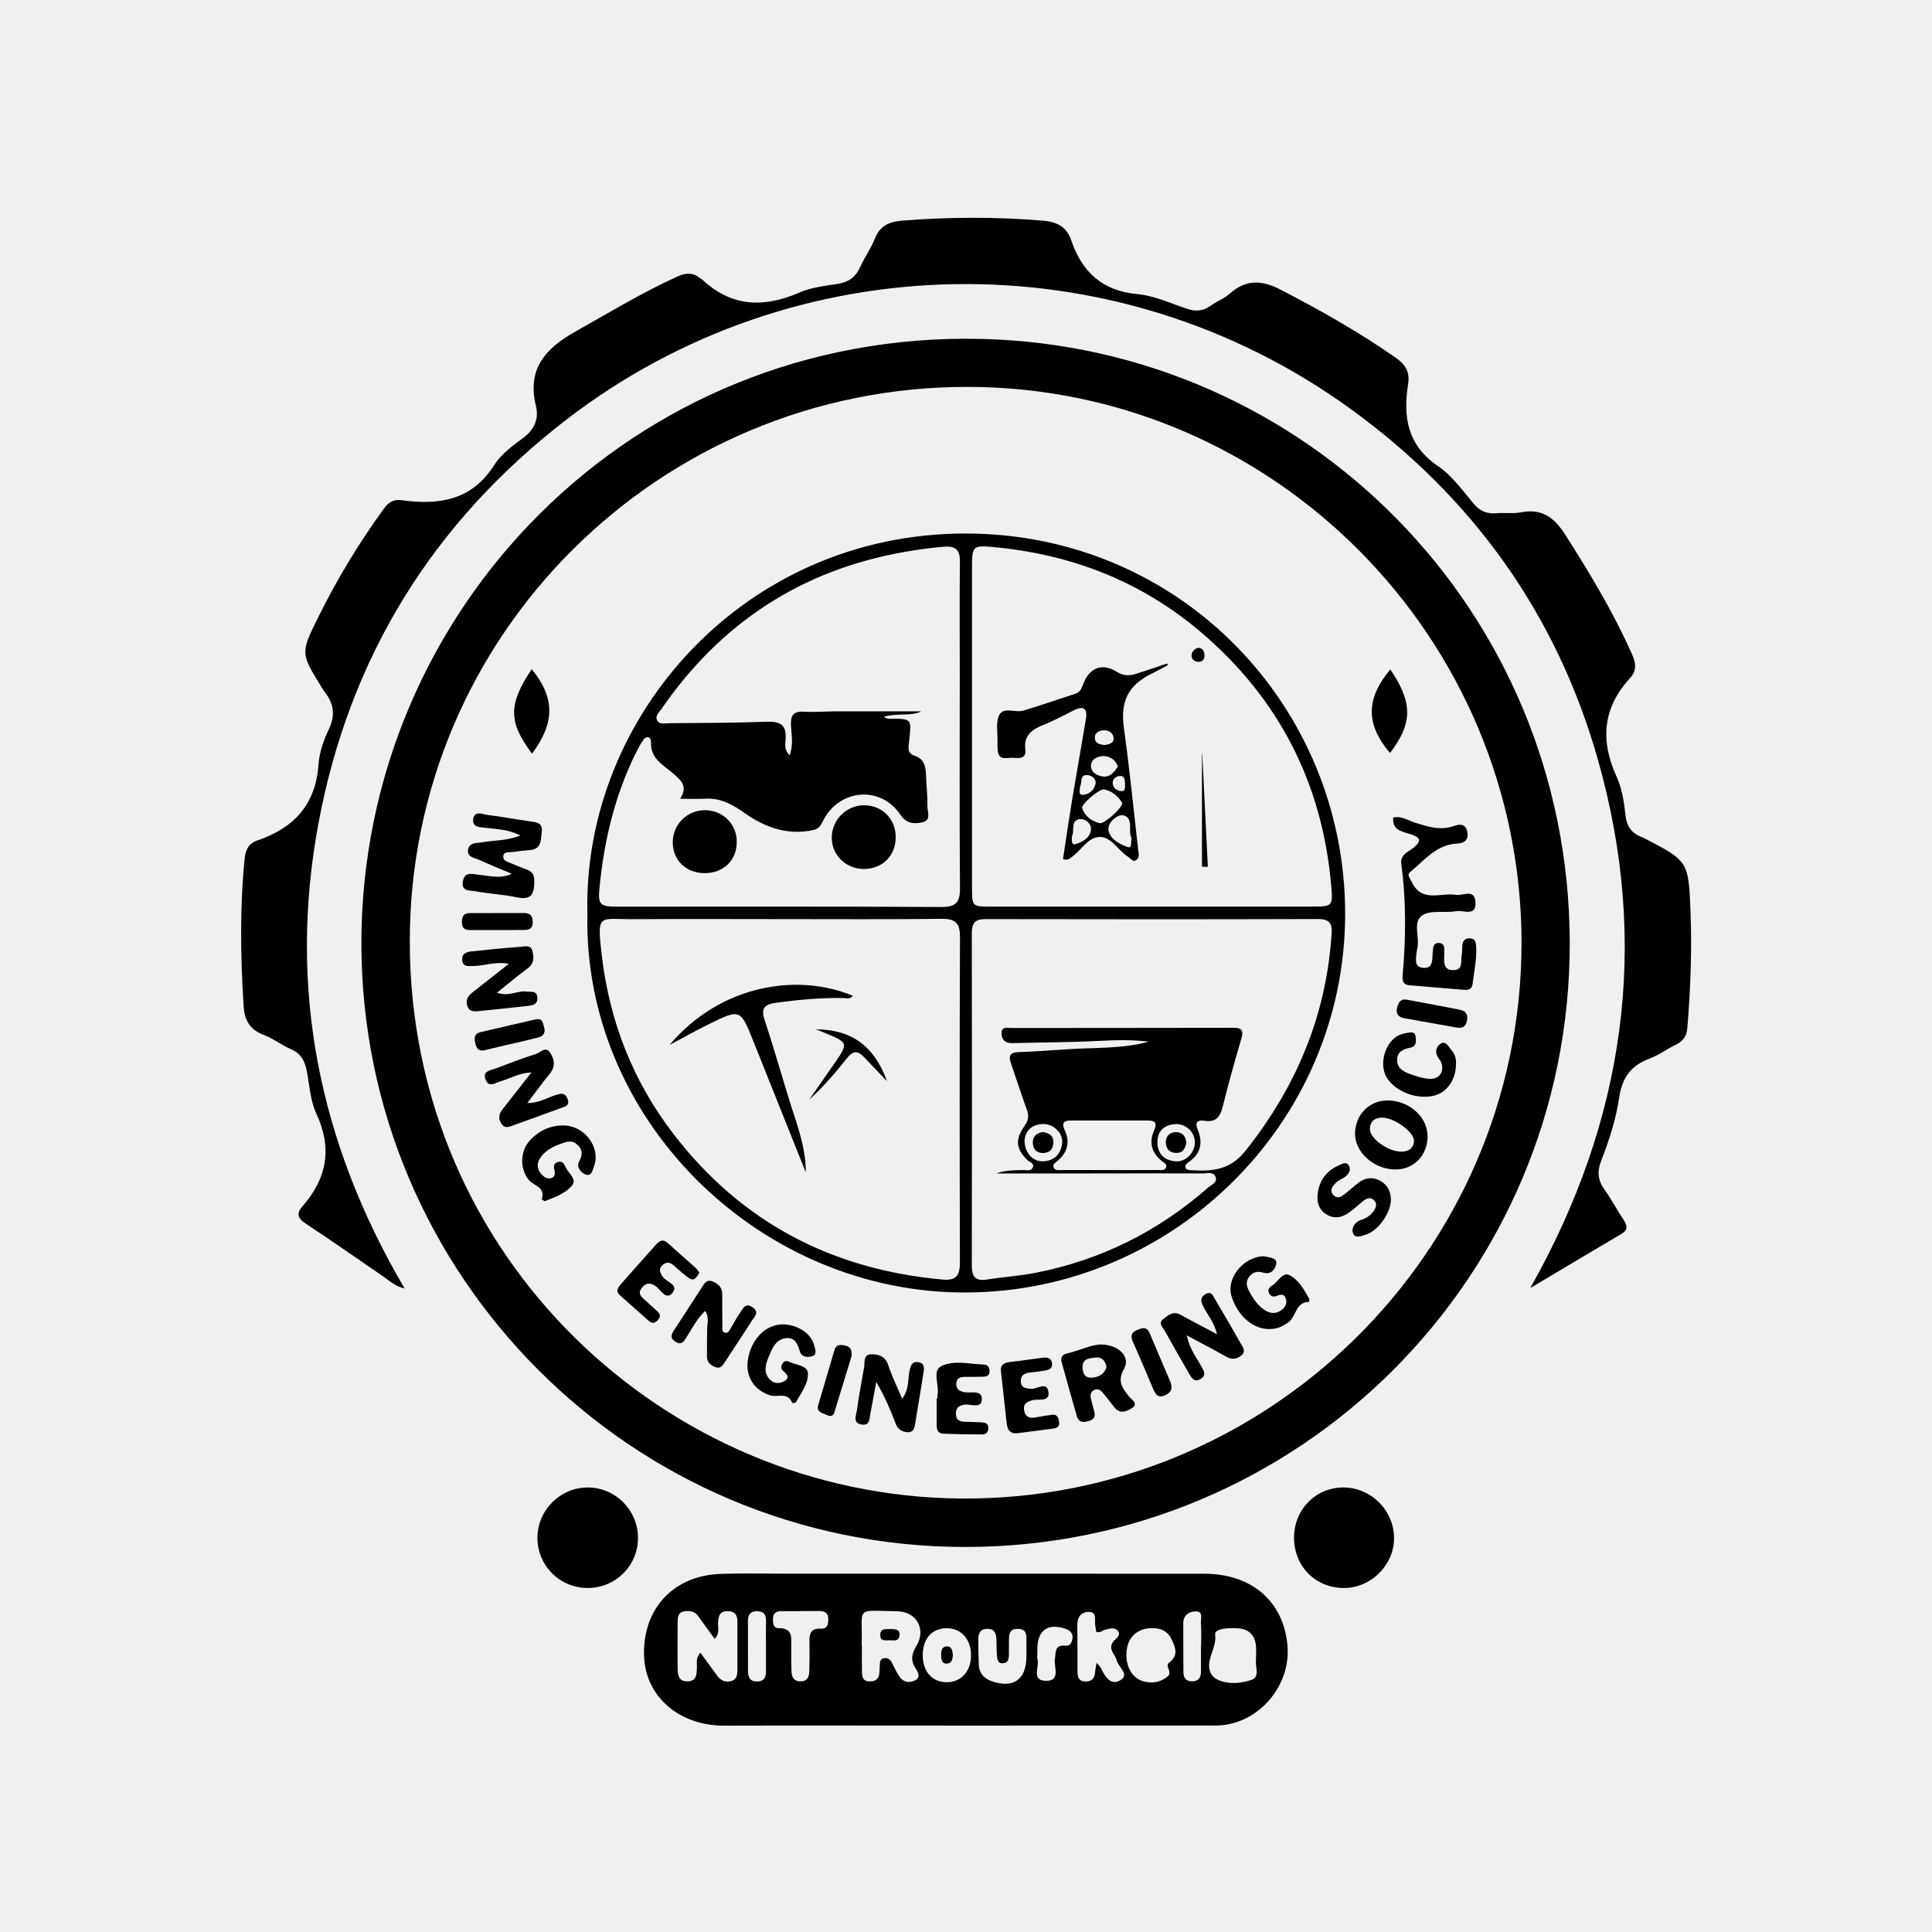
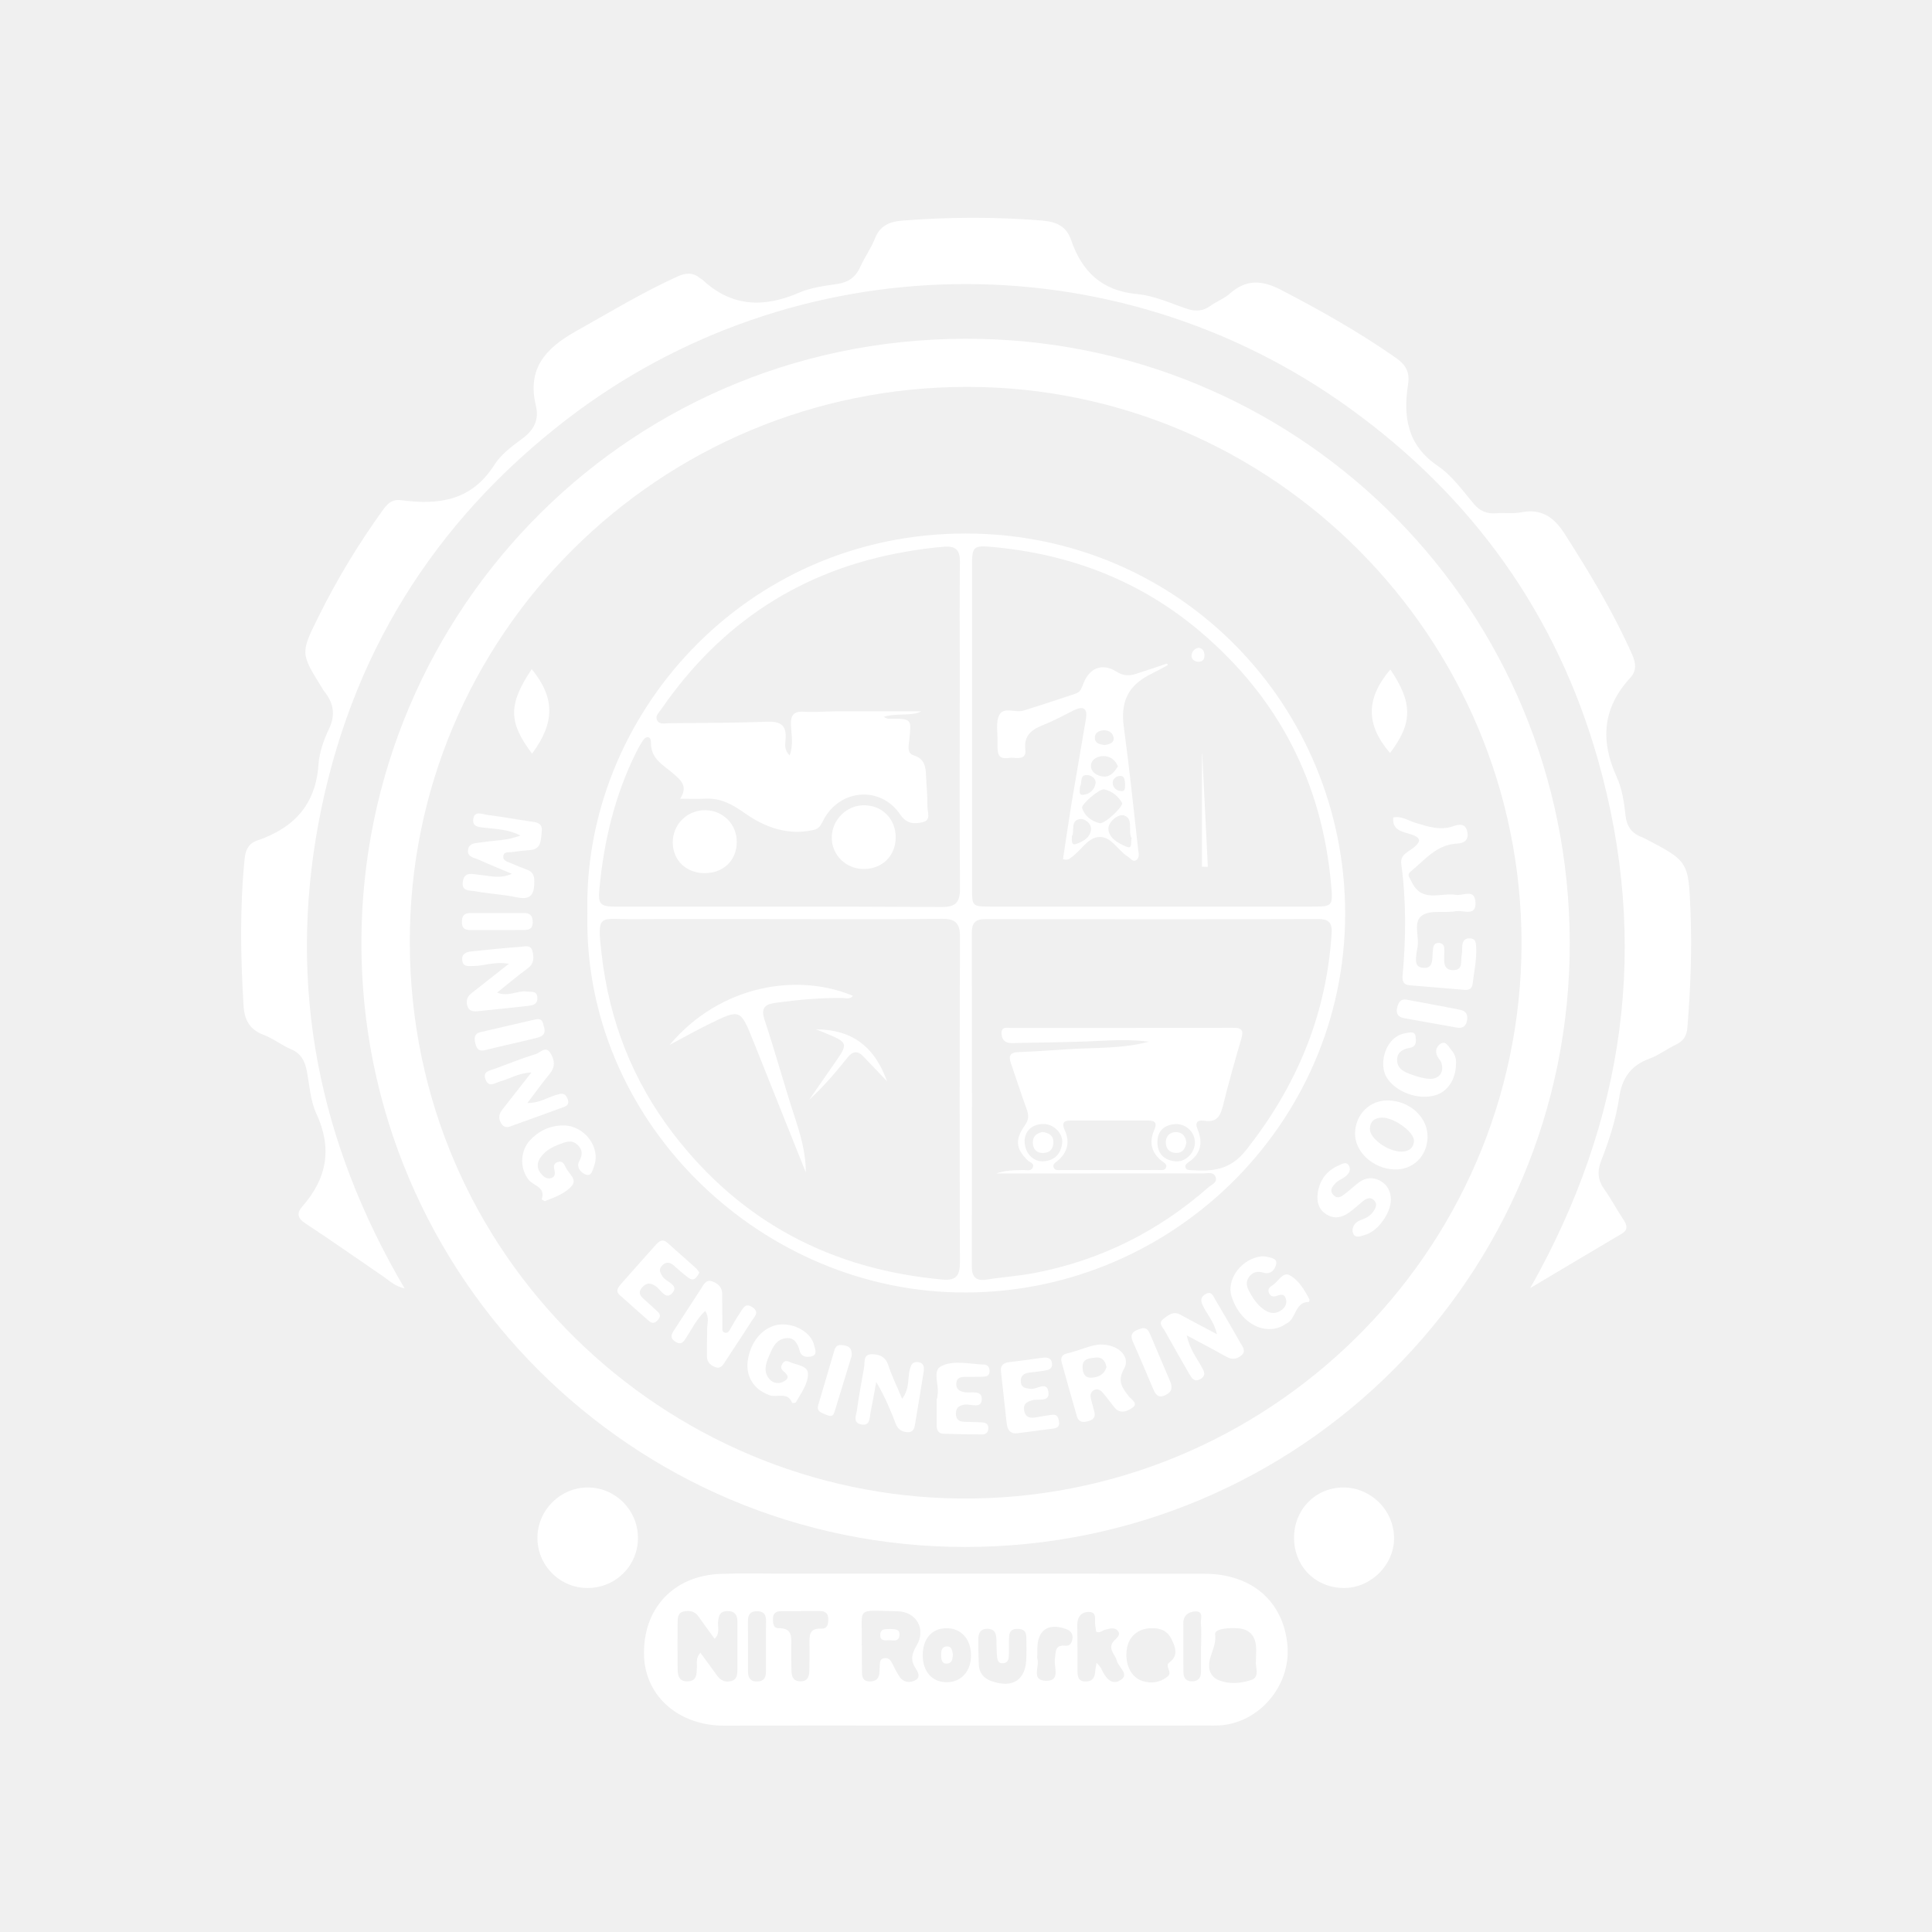
- <svg xmlns="http://www.w3.org/2000/svg" version="1.1" id="Layer_1" x="0px" y="0px" viewBox="0 0 269.84 269.86" style="enable-background:new 0 0 269.84 269.86;" xml:space="preserve">
+ <svg xmlns="http://www.w3.org/2000/svg" version="1.1" fill="#fff" id="Layer_1" x="0px" y="0px" viewBox="0 0 269.84 269.86" style="enable-background:new 0 0 269.84 269.86;" xml:space="preserve">
  <g>
    <path d="M134.82,216.08c-46.54,0-84.37-37.83-84.34-84.39c0.03-46.53,37.91-85.5,86.59-84.35c45.37,1.08,82.08,37.95,82.19,84.28   C219.37,178.3,181.55,216.08,134.82,216.08z M212.53,131.83c0.02-42.81-34.73-77.74-77.36-77.79C92.15,54,57.14,88.72,57.24,131.67   c0.09,43.98,35.72,77.25,76.86,77.64C176.89,209.72,212.42,175.09,212.53,131.83z" />
    <path d="M213.74,179.92c13.25-23.44,16.78-48.04,9.44-73.87c-5.77-20.29-17.51-36.63-34.61-48.99   c-33.12-23.95-77.75-22.89-109.48,1.57C60.48,72.98,48.83,91.77,44.5,114.9c-4.31,23.04,0,44.62,12.02,65.08   c-1.39-0.34-2.14-1.1-2.98-1.68c-3.62-2.47-7.21-5-10.87-7.41c-1.13-0.74-1.27-1.43-0.42-2.4c3.43-3.91,4.19-8.12,1.93-12.96   c-0.83-1.78-0.94-3.91-1.32-5.9c-0.27-1.41-0.8-2.49-2.24-3.09c-1.3-0.55-2.44-1.48-3.75-1.97c-1.98-0.74-2.73-2.06-2.85-4.11   c-0.42-6.81-0.53-13.61,0.14-20.42c0.12-1.25,0.5-2.21,1.77-2.64c5.07-1.72,8.16-4.97,8.55-10.57c0.12-1.71,0.73-3.46,1.48-5.03   c0.94-1.99,0.62-3.61-0.66-5.22c-0.13-0.16-0.22-0.34-0.33-0.51c-3.01-4.85-3-4.84-0.49-9.92c2.61-5.28,5.65-10.28,9.1-15.05   c0.68-0.94,1.38-1.39,2.51-1.23c5.2,0.71,9.8,0.05,12.94-4.91c0.94-1.49,2.51-2.66,3.97-3.73c1.62-1.19,2.31-2.68,1.86-4.52   c-1.26-5.17,1.28-8.02,5.53-10.41c4.7-2.64,9.31-5.44,14.24-7.68c1.18-0.54,2.17-0.58,3.18,0.25c0.1,0.09,0.24,0.13,0.34,0.23   c4.09,3.81,8.6,3.9,13.52,1.76c1.64-0.71,3.52-0.93,5.31-1.2c1.56-0.24,2.55-0.96,3.19-2.4c0.6-1.35,1.51-2.58,2.04-3.95   c0.7-1.79,2.04-2.35,3.77-2.49c6.53-0.52,13.06-0.54,19.59-0.01c1.89,0.15,3.37,0.74,4.04,2.71c1.51,4.43,4.31,7.11,9.25,7.56   c2.36,0.21,4.66,1.29,6.96,2.06c1.19,0.4,2.21,0.32,3.24-0.41c0.88-0.63,1.94-1.02,2.73-1.73c2.3-2.03,4.51-1.88,7.16-0.5   c5.52,2.86,10.91,5.91,16.01,9.47c1.37,0.96,1.99,1.98,1.72,3.7c-0.72,4.54-0.11,8.53,4.17,11.43c1.96,1.33,3.44,3.41,5,5.27   c0.89,1.05,1.85,1.43,3.17,1.32c1.14-0.1,2.32,0.09,3.43-0.13c2.86-0.55,4.58,0.64,6.11,3.02c3.46,5.41,6.76,10.88,9.38,16.76   c0.56,1.25,0.71,2.32-0.24,3.35c-3.84,4.18-4.21,8.75-1.88,13.83c0.74,1.62,1.03,3.51,1.22,5.3c0.17,1.64,0.89,2.61,2.37,3.14   c0.06,0.02,0.13,0.05,0.18,0.08c6.27,3.25,6.26,3.25,6.54,10.34c0.21,5.4,0,10.78-0.44,16.17c-0.09,1.15-0.55,1.85-1.57,2.35   c-1.28,0.61-2.44,1.5-3.75,1.98c-2.56,0.94-3.8,2.69-4.19,5.35c-0.45,3.07-1.41,6.04-2.54,8.93c-0.57,1.47-0.46,2.69,0.46,3.98   c0.98,1.37,1.76,2.87,2.7,4.28c0.5,0.75,0.59,1.38-0.24,1.88C222.26,174.84,218,177.38,213.74,179.92z" />
    <path d="M134.8,241.03c-11.21,0-22.41-0.03-33.62,0.01c-6.29,0.02-11.03-4.03-11.22-9.75c-0.21-6.55,4.07-11.2,10.66-11.45   c2.97-0.11,5.94-0.03,8.91-0.03c19.58,0,39.15-0.01,58.73,0.01c6.59,0.01,11.03,3.88,11.57,10c0.5,5.67-4,10.91-9.59,11.19   c-0.47,0.02-0.94,0.01-1.42,0.01C157.48,241.03,146.14,241.03,134.8,241.03z M97.83,230.85c0.81,1.12,1.58,2.18,2.36,3.23   c0.49,0.66,1.13,0.95,1.94,0.73c0.85-0.23,0.86-0.94,0.87-1.62c0.01-2.23-0.01-4.45,0-6.68c0.01-1-0.43-1.5-1.46-1.47   c-1.01,0.03-1.16,0.67-1.24,1.49c-0.07,0.75,0.31,1.6-0.48,2.38c-0.78-1.08-1.54-2.1-2.27-3.14c-0.5-0.72-1.2-0.82-1.97-0.7   c-0.9,0.14-0.92,0.87-0.93,1.55c-0.01,2.16-0.02,4.32,0,6.47c0.01,0.94,0.17,1.8,1.41,1.76c1.28-0.05,1.23-0.98,1.28-1.88   C97.39,232.34,97.13,231.63,97.83,230.85z M120.36,229.83c0.01,0,0.02,0,0.03,0c0,1.28-0.02,2.56,0.01,3.83   c0.01,0.66,0.23,1.19,1.04,1.2c0.8,0.02,1.29-0.3,1.39-1.12c0.04-0.33,0.02-0.67,0.05-1.01c0.04-0.45-0.04-0.99,0.6-1.11   c0.55-0.1,0.87,0.18,1.11,0.65c0.33,0.66,0.65,1.33,1.06,1.94c0.54,0.8,1.41,0.88,2.16,0.51c0.88-0.44,0.37-1.24,0.05-1.74   c-0.7-1.11-0.52-1.96,0.15-3.09c1.39-2.31,0.02-4.79-2.69-4.83c-6.01-0.09-4.81-0.74-4.96,4.56   C120.36,229.7,120.36,229.76,120.36,229.83z M175.43,232.09c0-1.08,0.08-1.76-0.02-2.42c-0.19-1.28-0.99-2.07-2.27-2.21   c-1.28-0.13-3.52-0.03-3.41,0.83c0.23,1.82-1.08,3.17-0.81,4.81c0.11,0.69,0.57,1.26,1.21,1.54c1.56,0.68,3.26,0.49,4.72-0.01   C176.01,234.23,175.31,232.7,175.43,232.09z M153.11,227.92c-0.04-0.27-0.07-0.6-0.13-0.92c-0.13-0.72,0.32-1.87-0.94-1.85   c-1.08,0.02-1.6,0.79-1.57,1.94c0.05,2.09,0.02,4.18,0.03,6.27c0,0.79,0.1,1.52,1.16,1.51c0.97-0.01,1.27-0.59,1.32-1.44   c0.02-0.31,0.1-0.62,0.19-1.17c0.32,0.38,0.53,0.55,0.63,0.77c0.54,1.17,1.36,2.47,2.69,1.66c1.34-0.81-0.27-1.81-0.5-2.74   c-0.22-0.9-1.36-1.65-0.4-2.75c0.34-0.38,0.99-0.8,0.59-1.35c-0.45-0.64-1.22-0.35-1.86-0.2   C153.95,227.75,153.66,228.15,153.11,227.92z M160.85,227.43c-1.78-0.01-3.13,1.07-3.43,2.76c-0.39,2.17,0.53,4.14,2.24,4.64   c1.21,0.35,2.36,0.19,3.41-0.64c0.8-0.63-0.45-1.46,0.25-1.97c1.33-0.97,0.85-2.15,0.34-3.22   C163.14,227.87,162.12,227.36,160.85,227.43z M143.37,231.24c0-0.61,0.02-1.21,0-1.82c-0.03-0.84,0.19-1.86-1.17-1.9   c-1.34-0.04-1.26,0.91-1.27,1.8c-0.01,0.61,0,1.21-0.01,1.82c-0.01,0.57-0.09,1.12-0.8,1.18c-0.78,0.07-0.82-0.57-0.87-1.09   c-0.06-0.74-0.04-1.48-0.07-2.22c-0.03-0.81-0.22-1.48-1.23-1.5c-0.98-0.02-1.29,0.59-1.3,1.43c0,1.21,0.01,2.42,0.07,3.63   c0.06,1.13,0.72,1.87,1.75,2.24c3.04,1.09,4.89-0.2,4.89-3.38C143.37,231.38,143.37,231.31,143.37,231.24z M128.89,231.29   c0.03,2.26,1.36,3.7,3.4,3.68c1.99-0.02,3.35-1.55,3.34-3.76c0-2.31-1.44-3.85-3.54-3.78C130.08,227.5,128.86,228.97,128.89,231.29   z M111.86,225.03c0,0.01,0,0.01,0,0.02c-0.94,0-1.89-0.01-2.83,0c-0.62,0.01-1.03,0.29-1.06,0.96c-0.02,0.62,0,1.42,0.77,1.41   c2.04-0.03,1.78,1.34,1.78,2.62c0,1.15-0.01,2.29,0.04,3.44c0.03,0.73,0.27,1.33,1.16,1.37c0.99,0.05,1.3-0.57,1.32-1.4   c0.04-1.28,0.05-2.56,0.03-3.84c-0.02-1.14-0.05-2.21,1.61-2.12c0.93,0.05,1.03-0.7,1.01-1.42c-0.02-0.76-0.48-1.05-1.2-1.04   C113.61,225.04,112.74,225.03,111.86,225.03z M106.99,229.93c0-1.14-0.02-2.29,0.01-3.43c0.02-0.86-0.22-1.43-1.22-1.45   c-0.98-0.03-1.31,0.5-1.31,1.37c0,2.36,0,4.71,0.01,7.07c0.01,0.85,0.34,1.42,1.32,1.38c1.01-0.04,1.2-0.67,1.19-1.5   C106.98,232.22,106.99,231.07,106.99,229.93z M144.89,231.08c0,0.2-0.05,0.42,0.01,0.6c0.34,1.07-0.9,2.99,1.1,3.09   c2.25,0.11,1.16-1.94,1.35-3.07c0.15-0.95-0.05-1.97,1.43-1.83c0.71,0.07,0.94-0.44,1.02-1c0.1-0.7-0.31-1.13-0.95-1.35   c-2.44-0.86-3.95,0.19-3.95,2.75C144.89,230.54,144.89,230.81,144.89,231.08z M167.75,229.95c0.01,0,0.01,0,0.02,0   c0-1.07,0.07-2.16-0.03-3.22c-0.06-0.61,0.43-1.7-0.79-1.65c-0.91,0.04-1.67,0.55-1.67,1.65c0,2.28,0,4.57,0.02,6.85   c0.01,0.78,0.36,1.28,1.22,1.27c0.84-0.01,1.21-0.49,1.23-1.27C167.76,232.37,167.75,231.16,167.75,229.95z" />
    <path d="M180.75,214.82c-0.02-3.92,2.95-7,6.8-7.05c3.87-0.05,7.12,3.12,7.17,7c0.05,3.74-3.14,6.99-6.91,7.04   C183.81,221.85,180.77,218.84,180.75,214.82z" />
    <path d="M82.17,207.77c3.82,0.04,6.92,3.16,6.94,7.01c0.02,3.92-3.14,7.06-7.1,7.03c-3.91-0.03-7.05-3.28-6.94-7.19   C75.18,210.8,78.36,207.73,82.17,207.77z" />
    <path d="M82.05,127.57c-0.68-27.41,21.87-53.09,52.86-53.05c30.09,0.04,52.96,24.24,52.98,53.08   c0.02,29.67-24.75,53.59-54.33,52.92C105.5,179.89,81.39,156.12,82.05,127.57z M109.06,128.38c-6.82,0-13.64-0.04-20.46,0.01   c-4.92,0.04-5.25-0.98-4.56,4.95c1.08,9.3,4.36,17.67,10.02,25.04c9.49,12.36,22.16,18.97,37.64,20.35   c2.03,0.18,2.38-0.75,2.38-2.47c-0.04-15.12-0.05-30.24,0.01-45.36c0.01-1.94-0.61-2.58-2.55-2.56   C124.05,128.43,116.56,128.38,109.06,128.38z M160.88,126.63c7.42,0,14.85,0,22.27,0c3,0,3.05-0.01,2.78-3.06   c-1.27-14.27-7.36-26.09-18.27-35.34c-8.33-7.07-18.09-10.82-28.93-11.82c-2.83-0.26-2.96-0.11-2.96,2.76c0,14.92,0,29.83,0,44.75   c0,2.7,0.01,2.71,2.62,2.71C145.9,126.63,153.39,126.63,160.88,126.63z M160.47,145.5c-2.38-0.3-4.75-0.22-7.14-0.1   c-3.97,0.2-7.95,0.2-11.93,0.3c-0.9,0.02-1.43-0.35-1.5-1.25c-0.09-1.16,0.84-0.86,1.41-0.86c10.32-0.02,20.65,0,30.97-0.03   c1.3,0,1.42,0.47,1.09,1.58c-0.89,3.04-1.75,6.09-2.51,9.16c-0.36,1.45-0.79,2.53-2.61,2.25c-0.89-0.14-1.43,0.12-0.95,1.26   c0.72,1.73,0.46,3.3-1.18,4.45c-0.29,0.2-0.61,0.39-0.54,0.77c0.08,0.41,0.48,0.4,0.81,0.42c2.94,0.18,5.43,0.02,7.63-2.77   c6.96-8.78,11.12-18.56,11.94-29.74c0.1-1.3,0.28-2.57-1.78-2.57c-15.52,0.05-31.04,0.04-46.56,0.01c-1.4,0-1.88,0.54-1.88,1.92   c0.03,15.52,0.03,31.04,0,46.56c0,1.54,0.61,2.1,2.07,1.87c2.26-0.36,4.54-0.5,6.8-0.94c9.16-1.78,17.19-5.8,24.17-11.94   c0.45-0.39,1.38-0.69,0.97-1.55c-0.31-0.65-1.09-0.4-1.66-0.4c-6.27-0.01-12.55,0-18.82,0.01c-3.37,0-6.74,0-10.1,0   c1.27-0.47,2.53-0.45,3.8-0.48c0.45-0.01,1.04,0.19,1.28-0.33c0.28-0.61-0.4-0.73-0.71-1.03c-1.64-1.6-1.79-2.87-0.43-4.81   c0.53-0.75,0.64-1.39,0.33-2.23c-0.78-2.15-1.48-4.33-2.23-6.5c-0.35-0.99-0.18-1.52,1.01-1.57c2.29-0.09,4.58-0.24,6.86-0.4   C152.89,146.3,156.74,146.52,160.47,145.5z M110.3,105.51c0.55-1.53,0.24-2.88,0.18-4.2c-0.06-1.35,0.32-1.99,1.8-1.9   c1.48,0.09,2.97-0.04,4.45-0.05c4.11-0.01,8.23,0,11.95,0c-1.36,0.72-3.39,0.2-5.23,0.76c0.28,0.2,0.54,0.28,0.8,0.28   c3.27-0.05,3.02,0.11,2.75,3.02c-0.07,0.77-0.38,1.77,0.66,2.1c1.5,0.47,1.64,1.59,1.69,2.86c0.05,1.41,0.22,2.83,0.19,4.24   c-0.02,0.77,0.59,1.95-0.68,2.23c-1.16,0.26-2.22,0.25-3.12-1.08c-2.75-4.07-8.47-3.58-10.74,0.8c-0.32,0.61-0.53,1.17-1.33,1.35   c-3.56,0.82-6.78-0.34-9.52-2.26c-1.82-1.28-3.45-2.22-5.66-2.1c-1.07,0.06-2.14,0.01-3.49,0.01c1.12-1.72,0.15-2.55-0.92-3.49   c-1.36-1.19-3.22-2.05-3.15-4.38c0.02-0.79-0.61-1.06-1.16-0.22c-0.37,0.56-0.69,1.16-0.99,1.76c-2.93,5.94-4.42,12.27-5.05,18.83   c-0.22,2.26,0.08,2.57,2.38,2.57c15.12,0,30.23-0.04,45.35,0.05c2.09,0.01,2.65-0.67,2.63-2.67c-0.08-10.06-0.03-20.11-0.03-30.17   c0-5.13-0.04-10.26,0.02-15.39c0.02-1.58-0.55-2.21-2.14-2.1c-1.82,0.14-3.61,0.39-5.41,0.7c-14.52,2.5-25.86,9.93-34.19,22.04   c-0.3,0.43-0.82,0.86-0.59,1.43c0.3,0.72,1.04,0.5,1.61,0.49c4.59-0.04,9.18-0.04,13.76-0.21c1.89-0.07,2.77,0.46,2.61,2.45   C109.69,103.93,109.49,104.73,110.3,105.51z M155.08,163.43c2.23,0,4.46,0.01,6.68-0.01c0.38,0,0.88,0.13,1.09-0.3   c0.24-0.49-0.23-0.69-0.54-0.93c-1.48-1.15-1.84-2.65-1.1-4.32c0.57-1.3-0.16-1.36-1.09-1.36c-3.44,0-6.89,0-10.33,0   c-0.96,0-1.64,0.09-1.06,1.37c0.73,1.59,0.41,3.03-0.93,4.2c-0.3,0.26-0.78,0.49-0.65,0.93c0.18,0.57,0.78,0.41,1.23,0.42   C150.63,163.44,152.86,163.43,155.08,163.43z M143.11,159.23c-0.03,1.79,1.15,3.05,2.63,2.98c1.57-0.08,2.45-1.04,2.62-2.55   c0.16-1.37-1.22-2.71-2.69-2.66C144.1,157.06,143.25,157.94,143.11,159.23z M166.9,159.51c-0.04-1.45-1.33-2.62-2.83-2.49   c-1.59,0.13-2.46,1.1-2.4,2.65c0.05,1.56,1.04,2.44,2.58,2.55C165.67,162.31,166.95,160.93,166.9,159.51z" />
    <path d="M194.6,114.19c1.17-0.26,2.11,0.44,3.11,0.74c1.75,0.53,3.42,1.11,5.3,0.47c0.65-0.22,1.65-0.52,1.93,0.74   c0.27,1.22-0.46,1.65-1.42,1.69c-2.86,0.14-4.48,2.27-6.44,3.87c-0.63,0.51-0.23,0.76,0.05,1.38c1.43,3.12,4.09,1.55,6.24,1.91   c0.95,0.16,2.59-0.89,2.72,0.98c0.15,2.14-1.71,1.12-2.69,1.3c-1.58,0.29-3.54-0.2-4.73,0.58c-1.38,0.89-0.36,3.02-0.69,4.57   c-0.07,0.33-0.13,0.66-0.16,1c-0.08,0.84-0.17,1.7,1.03,1.77c1.04,0.06,1.19-0.65,1.23-1.46c0.02-0.47,0.04-0.95,0.12-1.41   c0.08-0.48,0.45-0.66,0.89-0.6c0.36,0.05,0.61,0.29,0.64,0.67c0.02,0.34,0.01,0.67,0,1.01c-0.03,0.96-0.13,2.08,1.22,2.11   c1.47,0.03,1.05-1.27,1.22-2.11c0.08-0.39,0.05-0.81,0.07-1.21c0.04-0.7,0.31-1.17,1.11-1.12c0.74,0.04,0.8,0.56,0.84,1.14   c0.1,1.77-0.29,3.49-0.5,5.23c-0.08,0.7-0.56,0.87-1.16,0.82c-2.55-0.21-5.1-0.43-7.65-0.64c-0.9-0.08-1.04-0.63-0.96-1.42   c0.46-5.18,0.51-10.35-0.19-15.52c-0.18-1.33,0.99-1.68,1.71-2.27c1.12-0.92,1.02-1.4-0.32-1.86   C195.94,116.15,194.45,116.05,194.6,114.19z" />
    <path d="M71.49,122.05c-1.54-0.65-3.08-1.27-4.6-1.96c-0.63-0.29-1.63-0.35-1.52-1.34c0.12-1.08,1.14-0.96,1.91-1.09   c1.71-0.3,3.49-0.2,5.41-0.96c-1.69-0.86-3.28-0.88-4.85-1.07c-0.76-0.1-1.87-0.03-1.74-1.19c0.15-1.27,1.26-0.71,1.96-0.62   c2,0.25,3.99,0.63,5.99,0.91c0.92,0.13,1.78,0.19,1.62,1.49c-0.15,1.13-0.01,2.4-1.67,2.52c-0.81,0.06-1.61,0.15-2.41,0.27   c-0.49,0.08-1.24-0.13-1.29,0.61c-0.05,0.65,0.66,0.77,1.14,0.98c0.74,0.33,1.5,0.62,2.25,0.91c0.73,0.28,0.94,0.78,0.94,1.58   c0.01,1.71-0.38,2.69-2.43,2.25c-1.9-0.41-3.88-0.49-5.8-0.85c-0.72-0.14-1.99,0.09-1.75-1.36c0.23-1.46,1.37-1.02,2.24-0.94   C68.37,122.32,69.85,122.81,71.49,122.05z" />
    <path d="M153.78,187.8c2.55,0.02,4.15,1.77,3.23,3.38c-0.99,1.74-0.26,2.67,0.67,3.87c0.33,0.42,1.37,0.99,0.5,1.58   c-0.67,0.46-1.72,0.98-2.53-0.06c-0.54-0.69-1.06-1.39-1.63-2.05c-0.31-0.37-0.73-0.63-1.24-0.34c-0.49,0.29-0.51,0.75-0.39,1.24   c0.14,0.59,0.31,1.17,0.46,1.75c0.2,0.74-0.1,1.12-0.82,1.33c-0.75,0.22-1.37,0.17-1.61-0.67c-0.73-2.51-1.43-5.03-2.13-7.56   c-0.17-0.61,0.05-1.07,0.71-1.21C150.76,188.66,152.41,187.81,153.78,187.8z M154.55,190.95c-0.14-0.87-0.65-1.43-1.47-1.33   c-0.78,0.1-1.89,0.07-1.87,1.32c0.01,0.75,0.24,1.54,1.23,1.49C153.41,192.39,154.24,192.01,154.55,190.95z" />
    <path d="M71.08,134.62c-2.11-0.35-3.52,0.33-4.97,0.31c-0.66-0.01-1.45,0.19-1.55-0.82c-0.08-0.91,0.58-1.14,1.3-1.22   c2.28-0.24,4.55-0.47,6.84-0.64c0.61-0.05,1.47-0.32,1.68,0.63c0.2,0.86,0.24,1.71-0.65,2.36c-1.4,1.03-2.73,2.15-4.3,3.41   c1.62,0.63,2.85-0.33,4.14-0.15c0.65,0.09,1.45-0.16,1.49,0.87c0.04,0.93-0.64,1.06-1.35,1.14c-2.28,0.24-4.55,0.5-6.83,0.72   c-0.67,0.07-1.37,0.11-1.62-0.79c-0.21-0.76,0.07-1.3,0.65-1.75C67.5,137.44,69.08,136.19,71.08,134.62z" />
    <path d="M165.76,186.52c0.43,1.97,1.38,3.12,2.07,4.38c0.33,0.6,0.71,1.22-0.15,1.72c-0.86,0.5-1.22-0.13-1.57-0.72   c-1.14-1.98-2.28-3.96-3.39-5.96c-0.29-0.53-1.02-1.12-0.19-1.74c0.68-0.51,1.37-1.12,2.36-0.56c1.56,0.87,3.15,1.68,5.1,2.72   c-0.42-1.76-1.36-2.74-1.93-3.89c-0.35-0.71-0.45-1.25,0.31-1.7c0.84-0.5,1.06,0.22,1.35,0.71c1.2,2.02,2.39,4.06,3.54,6.1   c0.31,0.55,0.87,1.17,0.09,1.78c-0.63,0.5-1.3,0.58-2.05,0.15C169.62,188.56,167.9,187.67,165.76,186.52z" />
    <path d="M126.01,195.39c1.08-1.48,0.75-2.84,1.06-4.05c0.16-0.63,0.36-1.19,1.18-1.08c0.87,0.12,0.85,0.78,0.76,1.38   c-0.38,2.46-0.81,4.92-1.21,7.38c-0.1,0.59-0.32,1.06-1,1.03c-0.79-0.04-1.38-0.36-1.69-1.19c-0.74-1.94-1.55-3.86-2.72-5.83   c-0.26,1.44-0.51,2.88-0.8,4.31c-0.15,0.73-0.03,1.85-1.27,1.63c-1.25-0.22-0.73-1.27-0.63-1.98c0.28-2,0.65-3.99,1-5.97   c0.13-0.74-0.15-1.85,1.04-1.86c1.01-0.01,1.94,0.29,2.34,1.52C124.56,192.17,125.27,193.61,126.01,195.39z" />
    <path d="M199.4,158.83c-0.04,2.66-2.05,4.61-4.65,4.52c-2.99-0.1-5.56-2.51-5.48-5.12c0.09-2.65,2.11-4.6,4.69-4.52   C197,153.81,199.45,156.11,199.4,158.83z M195.76,160.86c1.07,0,1.74-0.59,1.74-1.54c0-1.21-2.77-3.24-4.47-3.21   c-0.98,0.02-1.67,0.48-1.68,1.59C191.33,159.04,193.87,160.86,195.76,160.86z" />
    <path d="M98.5,183.1c-1.25,1.2-1.9,2.62-2.74,3.89c-0.41,0.62-0.75,0.86-1.45,0.4c-0.72-0.47-0.57-0.94-0.2-1.52   c1.29-1.97,2.57-3.94,3.85-5.93c0.37-0.57,0.67-1.27,1.53-0.96c0.8,0.29,1.39,0.82,1.39,1.78c0,1.48,0,2.96,0.02,4.45   c0.01,0.37-0.13,0.89,0.45,0.95c0.38,0.04,0.54-0.33,0.71-0.62c0.4-0.7,0.79-1.41,1.25-2.07c0.43-0.61,0.74-1.62,1.83-0.85   c0.98,0.69,0.22,1.32-0.14,1.88c-1.19,1.88-2.43,3.72-3.64,5.58c-0.33,0.51-0.63,1.14-1.38,0.9c-0.66-0.22-1.21-0.67-1.23-1.44   c-0.02-1.34,0.01-2.69,0.03-4.04C98.8,184.77,99.09,184.04,98.5,183.1z" />
    <path d="M74.23,149.8c-1.81,0.08-3.02,0.88-4.35,1.25c-0.73,0.2-1.58,0.93-2.05-0.25c-0.47-1.19,0.61-1.26,1.33-1.53   c1.89-0.7,3.77-1.46,5.7-2.05c0.62-0.19,1.38-1.24,2.07-0.05c0.56,0.96,0.63,1.87-0.13,2.8c-1.01,1.23-1.95,2.53-3.14,4.1   c1.71,0.01,2.77-0.76,3.94-1.11c0.7-0.21,1.29-0.42,1.66,0.48c0.41,1.01-0.38,1.14-0.99,1.36c-2.15,0.79-4.3,1.57-6.46,2.34   c-0.62,0.22-1.26,0.61-1.79-0.21c-0.48-0.75-0.31-1.38,0.21-2.03C71.5,153.29,72.76,151.67,74.23,149.8z" />
    <path d="M109.33,184.99c2.04,0,4.02,1.29,4.39,2.92c0.12,0.53,0.51,1.32-0.35,1.54c-0.61,0.16-1.43,0.13-1.66-0.73   c-0.3-1.07-0.76-2-2.03-1.79c-1.39,0.22-1.84,1.48-2.31,2.59c-0.43,1.01-0.74,2.1,0.06,3.06c0.6,0.72,1.49,0.76,2.2,0.29   c0.77-0.51,0.21-0.99-0.28-1.42c-0.37-0.33-0.24-0.74,0.02-1.09c0.25-0.34,0.62-0.27,0.92-0.13c0.93,0.46,2.52,0.48,2.56,1.61   c0.05,1.44-0.96,2.75-1.69,4.04c-0.05,0.1-0.49,0.11-0.51,0.07c-0.63-1.6-2.1-0.7-3.13-1.06c-2.25-0.77-3.45-2.69-3.04-5.05   C104.96,187.01,106.97,184.99,109.33,184.99z" />
    <path d="M178.39,180.98c-0.52,0.23-0.94,0.11-1.16-0.42c-0.19-0.47,0.13-0.81,0.46-1c0.84-0.49,1.46-1.95,2.42-1.45   c1.27,0.66,2.09,2.05,2.78,3.37c0.05,0.09-0.04,0.37-0.06,0.37c-2,0.01-1.75,2.34-3.11,3.01c-0.3,0.15-0.57,0.37-0.88,0.49   c-2.73,1.07-5.76-0.85-6.83-4.31c-0.67-2.15,1.09-4.83,3.61-5.45c0.38-0.09,0.82-0.16,1.19-0.07c0.61,0.15,1.6,0.2,1.45,1.03   c-0.13,0.71-0.73,1.54-1.76,1.22c-0.92-0.29-1.6-0.07-2.1,0.69c-0.53,0.81-0.13,1.55,0.28,2.26c0.5,0.89,1.1,1.7,1.97,2.27   c0.82,0.53,1.64,0.57,2.43-0.06c0.52-0.42,0.74-0.99,0.49-1.62C179.36,180.7,178.86,180.82,178.39,180.98z" />
    <path d="M78.7,157.2c2.92,0,5.25,3.06,4.28,5.68c-0.21,0.56-0.36,1.55-1.27,1.14c-0.61-0.28-1.24-1-0.8-1.83   c0.49-0.91,0.49-1.63-0.3-2.33c-0.82-0.72-1.63-0.33-2.46-0.03c-0.96,0.35-1.85,0.83-2.5,1.64c-0.75,0.92-0.73,1.85,0.13,2.7   c0.35,0.35,0.79,0.55,1.28,0.36c0.47-0.18,0.48-0.6,0.4-1.02c-0.1-0.48-0.22-0.95,0.4-1.18c0.74-0.27,0.97,0.33,1.19,0.78   c0.38,0.8,1.56,1.6,0.87,2.46c-0.92,1.13-2.41,1.65-3.78,2.19c-0.11,0.04-0.48-0.23-0.47-0.26c0.57-1.7-1.13-1.86-1.81-2.69   c-1.27-1.56-1.24-4.03,0.19-5.56C75.29,157.93,76.84,157.2,78.7,157.2z" />
    <path d="M194.28,167.57c0,1.81-1.74,4.3-3.44,4.86c-0.62,0.2-1.51,0.6-1.82-0.11c-0.33-0.75,0.19-1.61,1.01-1.89   c0.74-0.25,1.33-0.56,1.79-1.2c0.39-0.55,0.61-1.11,0.06-1.62c-0.48-0.45-1.01-0.22-1.46,0.13c-0.68,0.55-1.31,1.16-2.03,1.66   c-1.01,0.71-2.1,0.9-3.2,0.17c-1.03-0.68-1.28-1.72-1.14-2.84c0.24-1.88,1.26-3.23,3.01-3.98c0.48-0.21,1.06-0.56,1.39,0.14   c0.27,0.55-0.06,1.07-0.49,1.42c-0.41,0.34-0.97,0.51-1.34,0.88c-0.45,0.46-1.01,1.03-0.37,1.73c0.56,0.61,1.11,0.23,1.6-0.15   c0.69-0.54,1.33-1.14,2.03-1.66c0.9-0.65,1.92-0.7,2.87-0.2C193.77,165.45,194.27,166.4,194.28,167.57z" />
    <path d="M139.81,191.5c-0.09-0.66,0.26-1.15,1.21-1.25c1.54-0.17,3.06-0.4,4.6-0.6c0.65-0.08,1.25-0.01,1.33,0.82   c0.07,0.73-0.5,0.89-1.04,0.98c-0.73,0.12-1.47,0.18-2.2,0.28c-0.79,0.11-1.22,0.56-1.11,1.38c0.1,0.78,0.69,0.78,1.33,0.88   c0.87,0.13,2.28-1.14,2.51,0.42c0.23,1.5-1.44,0.93-2.27,1.18c-0.76,0.23-1.24,0.49-1.13,1.34c0.12,0.95,0.7,1.21,1.57,1.06   c0.79-0.14,1.58-0.28,2.38-0.38c0.74-0.08,0.86,0.48,0.94,1.03c0.09,0.62-0.28,0.83-0.81,0.9c-1.66,0.21-3.33,0.43-4.99,0.65   c-0.93,0.12-1.37-0.36-1.49-1.23c-0.03-0.2-0.05-0.4-0.08-0.6C140.32,196.14,140.08,193.94,139.81,191.5z" />
    <path d="M97.69,177.75c-0.39,0.7-0.75,1.32-1.57,0.7c-0.7-0.52-1.35-1.11-2.01-1.69c-0.54-0.47-1.06-0.55-1.6-0.02   c-0.55,0.55-0.33,1,0.06,1.59c0.5,0.75,2.28,1.13,1.37,2.24c-0.95,1.15-1.65-0.47-2.4-0.95c-0.69-0.43-1.19-0.48-1.77,0.12   c-0.62,0.65-0.49,1.16,0.14,1.69c0.66,0.57,1.29,1.19,1.94,1.77c0.46,0.41,0.4,0.8,0.01,1.21c-0.38,0.41-0.76,0.51-1.22,0.1   c-1.36-1.21-2.73-2.4-4.08-3.62c-0.64-0.58-0.2-1.1,0.2-1.56c1.6-1.82,3.21-3.63,4.83-5.44c0.49-0.55,0.98-0.91,1.69-0.26   c1.24,1.14,2.52,2.23,3.77,3.36C97.32,177.21,97.5,177.5,97.69,177.75z" />
    <path d="M130.91,195.36c0.02-0.2,0.02-0.4,0.05-0.6c0.24-1.34-0.77-3.3,0.51-3.94c1.76-0.88,3.95-0.28,5.96-0.22   c0.56,0.02,0.81,0.41,0.79,0.96c-0.02,0.65-0.49,0.73-0.99,0.74c-0.81,0.02-1.61,0.02-2.42,0.02c-0.66,0-1.22,0.14-1.24,0.96   c-0.02,0.75,0.4,1.02,1.1,1.17c0.89,0.19,2.48-0.37,2.47,0.95c-0.01,1.48-1.59,0.65-2.45,0.8c-0.84,0.15-1.18,0.5-1.17,1.31   c0.01,0.77,0.46,1.06,1.16,1.08c0.81,0.03,1.61,0.04,2.42,0.08c0.49,0.03,0.94,0.14,0.95,0.78c0.01,0.58-0.3,0.91-0.84,0.91   c-1.81,0-3.63-0.03-5.44-0.1c-0.78-0.03-0.95-0.61-0.94-1.28c0.01-1.21,0-2.42,0-3.63C130.86,195.36,130.89,195.36,130.91,195.36z" />
    <path d="M203.37,148.59c0,2.18-1.19,3.9-2.89,4.4c-2.36,0.7-5.52-0.44-6.77-2.46c-0.87-1.4-0.59-3.67,0.61-5.08   c0.55-0.64,1.25-1.02,2.07-1.15c0.5-0.08,1.22-0.3,1.33,0.44c0.08,0.59,0.2,1.43-0.75,1.61c-1.02,0.19-1.86,0.6-1.82,1.77   c0.04,1.22,1.06,1.65,2.02,1.98c0.82,0.29,1.68,0.56,2.53,0.59c1.37,0.06,2.08-1.03,1.6-2.3c-0.07-0.18-0.2-0.35-0.32-0.51   c-0.61-0.8-0.46-1.67,0.27-2.11c0.74-0.44,1.11,0.49,1.52,0.95C203.29,147.31,203.42,148.04,203.37,148.59z" />
    <path d="M74.27,93.46c3.26,4.01,3.27,7.45,0.05,11.81C70.99,100.86,70.98,98.4,74.27,93.46z" />
    <path d="M194.2,93.51c3.15,4.66,3.14,7.48-0.04,11.67C190.75,101.21,190.76,97.58,194.2,93.51z" />
    <path d="M76.03,143.6c0.21,1.08-0.58,1.25-1.18,1.4c-2.34,0.59-4.71,1.07-7.04,1.67c-0.92,0.24-1.23-0.17-1.41-0.92   c-0.18-0.71-0.19-1.37,0.71-1.58c2.54-0.6,5.09-1.17,7.64-1.77C75.92,142.12,75.83,143.06,76.03,143.6z" />
    <path d="M118.96,189.38c-0.73,2.41-1.57,5.16-2.42,7.91c-0.2,0.64-0.67,0.53-1.14,0.32c-0.59-0.27-1.39-0.4-1.11-1.35   c0.75-2.57,1.51-5.13,2.27-7.7c0.24-0.8,0.83-0.74,1.46-0.62C118.61,188.06,119.02,188.34,118.96,189.38z" />
    <path d="M159.55,185.52c0.74-0.1,0.95,0.5,1.19,1.06c0.89,2.09,1.77,4.2,2.67,6.28c0.37,0.85,0.36,1.51-0.59,1.99   c-1.09,0.55-1.45-0.15-1.78-0.93c-0.93-2.15-1.82-4.32-2.78-6.46C157.65,186.13,158.53,185.83,159.55,185.52z" />
    <path d="M196.52,139.64c2.5,0.47,5.01,0.92,7.51,1.43c0.8,0.16,1.02,0.74,0.87,1.53c-0.17,0.87-0.71,1.06-1.48,0.92   c-2.44-0.44-4.89-0.86-7.33-1.31c-0.79-0.15-1.14-0.63-0.94-1.46C195.33,140.03,195.62,139.47,196.52,139.64z" />
    <path d="M69.31,129.91c-1.21,0-2.41-0.01-3.62,0c-0.71,0.01-1.15-0.23-1.17-1.03c-0.02-0.78,0.19-1.34,1.08-1.34   c2.55-0.01,5.09-0.01,7.64-0.01c0.83,0,1.17,0.43,1.17,1.27c0.01,0.95-0.54,1.11-1.29,1.1C71.85,129.91,70.58,129.91,69.31,129.91z   " />
    <path d="M124.39,227.54c0.59,0.03,1.32-0.03,1.25,0.85c-0.08,1.03-0.95,0.68-1.54,0.72c-0.51,0.03-1.15,0.1-1.15-0.7   C122.96,227.37,123.77,227.59,124.39,227.54z" />
    <path d="M133.1,231.14c-0.06,0.51-0.06,1.12-0.74,1.22c-0.74,0.11-0.88-0.47-0.9-1.03c-0.02-0.6-0.01-1.32,0.8-1.36   C132.95,229.94,133.02,230.58,133.1,231.14z" />
    <path d="M112.55,163.75c-2.44-6.1-4.88-12.21-7.32-18.31c-1.81-4.52-1.82-4.54-6.21-2.39c-1.72,0.84-3.39,1.79-5.49,2.9   c7.04-8.36,17.82-10.12,25.61-6.85c-0.42,0.52-0.98,0.31-1.44,0.3c-3.11-0.04-6.2,0.24-9.27,0.66c-1.42,0.19-2.23,0.59-1.65,2.35   c1.48,4.46,2.72,9,4.18,13.48C111.77,158.36,112.57,160.97,112.55,163.75z" />
    <path d="M113.96,143.78c4.98,0.01,8.17,2.33,9.94,7.25c-1.24-1.31-2.26-2.37-3.28-3.44c-0.86-0.91-1.55-0.76-2.3,0.2   c-1.63,2.05-3.33,4.03-5.3,5.83c1.25-1.8,2.49-3.6,3.74-5.39c1.69-2.42,1.63-2.64-1.17-3.8   C115.17,144.24,114.73,144.08,113.96,143.78z" />
    <path d="M163.13,92.9c-0.77,0.41-1.53,0.84-2.31,1.22c-3.29,1.62-4.33,3.9-3.84,7.48c0.77,5.66,1.36,11.34,1.99,17.01   c0.06,0.5,0.26,1.16-0.24,1.51c-0.49,0.35-0.82-0.23-1.2-0.47c-1.4-0.88-2.32-2.87-4.06-2.74c-1.57,0.12-2.49,1.92-3.81,2.83   c-0.27,0.19-0.49,0.48-1.18,0.26c0.4-2.64,0.79-5.34,1.23-8.03c0.64-3.85,1.33-7.69,1.97-11.54c0.25-1.49-0.35-1.88-1.7-1.21   c-1.39,0.69-2.75,1.45-4.19,2.01c-1.65,0.65-2.82,1.47-2.57,3.51c0.15,1.23-0.87,1.19-1.67,1.11c-0.83-0.08-2.04,0.51-2.19-1.02   c-0.04-0.4-0.04-0.81-0.03-1.21c0.04-1.27-0.28-2.75,0.26-3.77c0.61-1.16,2.25-0.25,3.38-0.6c2.44-0.75,4.87-1.56,7.29-2.37   c0.73-0.24,0.86-0.92,1.13-1.56c0.89-2.1,2.63-2.72,4.57-1.5c0.92,0.58,1.73,0.61,2.66,0.32c0.77-0.24,1.54-0.5,2.3-0.75   c0.69-0.23,1.38-0.48,2.08-0.71C163.05,92.77,163.09,92.83,163.13,92.9z M156.75,112.18c-0.52-0.92-1.36-1.66-2.51-1.92   c-0.65-0.14-3.26,2.1-3.09,2.61c0.38,1.15,1.32,1.84,2.46,2.11C154.22,115.14,156.72,112.89,156.75,112.18z M158.06,117.08   c-0.56-0.95,0.34-2.72-1.06-3.18c-0.79-0.26-2.23,0.89-2.18,1.9c0.06,1.28,1.43,2.03,2.57,2.48   C158.21,118.61,157.91,117.67,158.06,117.08z M156.15,107.04c-0.37-0.9-1.1-1.42-1.97-1.43c-0.79-0.01-1.74,0.39-1.79,1.28   c-0.06,0.99,0.88,1.49,1.74,1.58C155.08,108.56,155.66,107.82,156.15,107.04z M149.73,116.8c-0.03,0.57-0.09,1.3,0.53,1.1   c0.98-0.31,2.06-0.91,2.13-2.06c0.05-0.84-0.88-1.56-1.62-1.42C149.47,114.67,150.14,116.09,149.73,116.8z M150.86,109.83   c0.01,0.49-0.28,1.21,0.37,1.19c0.9-0.03,1.65-0.69,1.8-1.59c0.11-0.65-0.56-1.14-1.15-1.17   C150.73,108.2,151.21,109.33,150.86,109.83z M154.28,104.07c0.62-0.1,1.34-0.25,1.27-0.99c-0.07-0.73-0.72-1.13-1.46-1.07   c-0.62,0.05-1.23,0.39-1.16,1.12C152.99,103.87,153.66,103.98,154.28,104.07z M157.15,109.48c-0.06-0.52-0.02-1.18-0.81-1.09   c-0.47,0.06-0.91,0.42-0.92,0.93c-0.01,0.7,0.55,1.12,1.15,1.18C157.27,110.58,157.11,109.92,157.15,109.48z" />
    <path d="M167.89,121.06c0-5.25,0-10.51,0-15.76c0.01,0,0.02,0,0.04,0c0.26,5.26,0.52,10.52,0.78,15.78   C168.43,121.07,168.16,121.06,167.89,121.06z" />
    <path d="M167.38,90.48c0.59,0.04,0.8,0.45,0.85,0.92c0.06,0.6-0.19,1.06-0.86,1.04c-0.52-0.01-0.95-0.39-0.94-0.85   C166.45,91.08,166.79,90.61,167.38,90.48z" />
    <path d="M125.11,116.96c0,2.57-1.86,4.41-4.44,4.42c-2.52,0.01-4.52-1.97-4.49-4.42c0.03-2.47,2.07-4.49,4.51-4.48   C123.23,112.48,125.12,114.4,125.11,116.96z" />
    <path d="M102.91,117.59c0,2.59-1.86,4.38-4.51,4.37c-2.55-0.01-4.4-1.78-4.43-4.24c-0.03-2.58,2.04-4.62,4.62-4.55   C101.03,113.23,102.92,115.16,102.91,117.59z" />
    <path d="M145.65,158.12c0.75,0.11,1.44,0.4,1.48,1.3c0.04,0.9-0.35,1.57-1.35,1.63c-0.99,0.05-1.5-0.55-1.52-1.46   C144.25,158.74,144.79,158.26,145.65,158.12z" />
    <path d="M165.71,159.6c-0.16,0.86-0.52,1.46-1.42,1.44c-0.96-0.02-1.46-0.6-1.45-1.52c0.01-0.86,0.59-1.38,1.39-1.39   C165.16,158.12,165.63,158.75,165.71,159.6z" />
  </g>
</svg>
